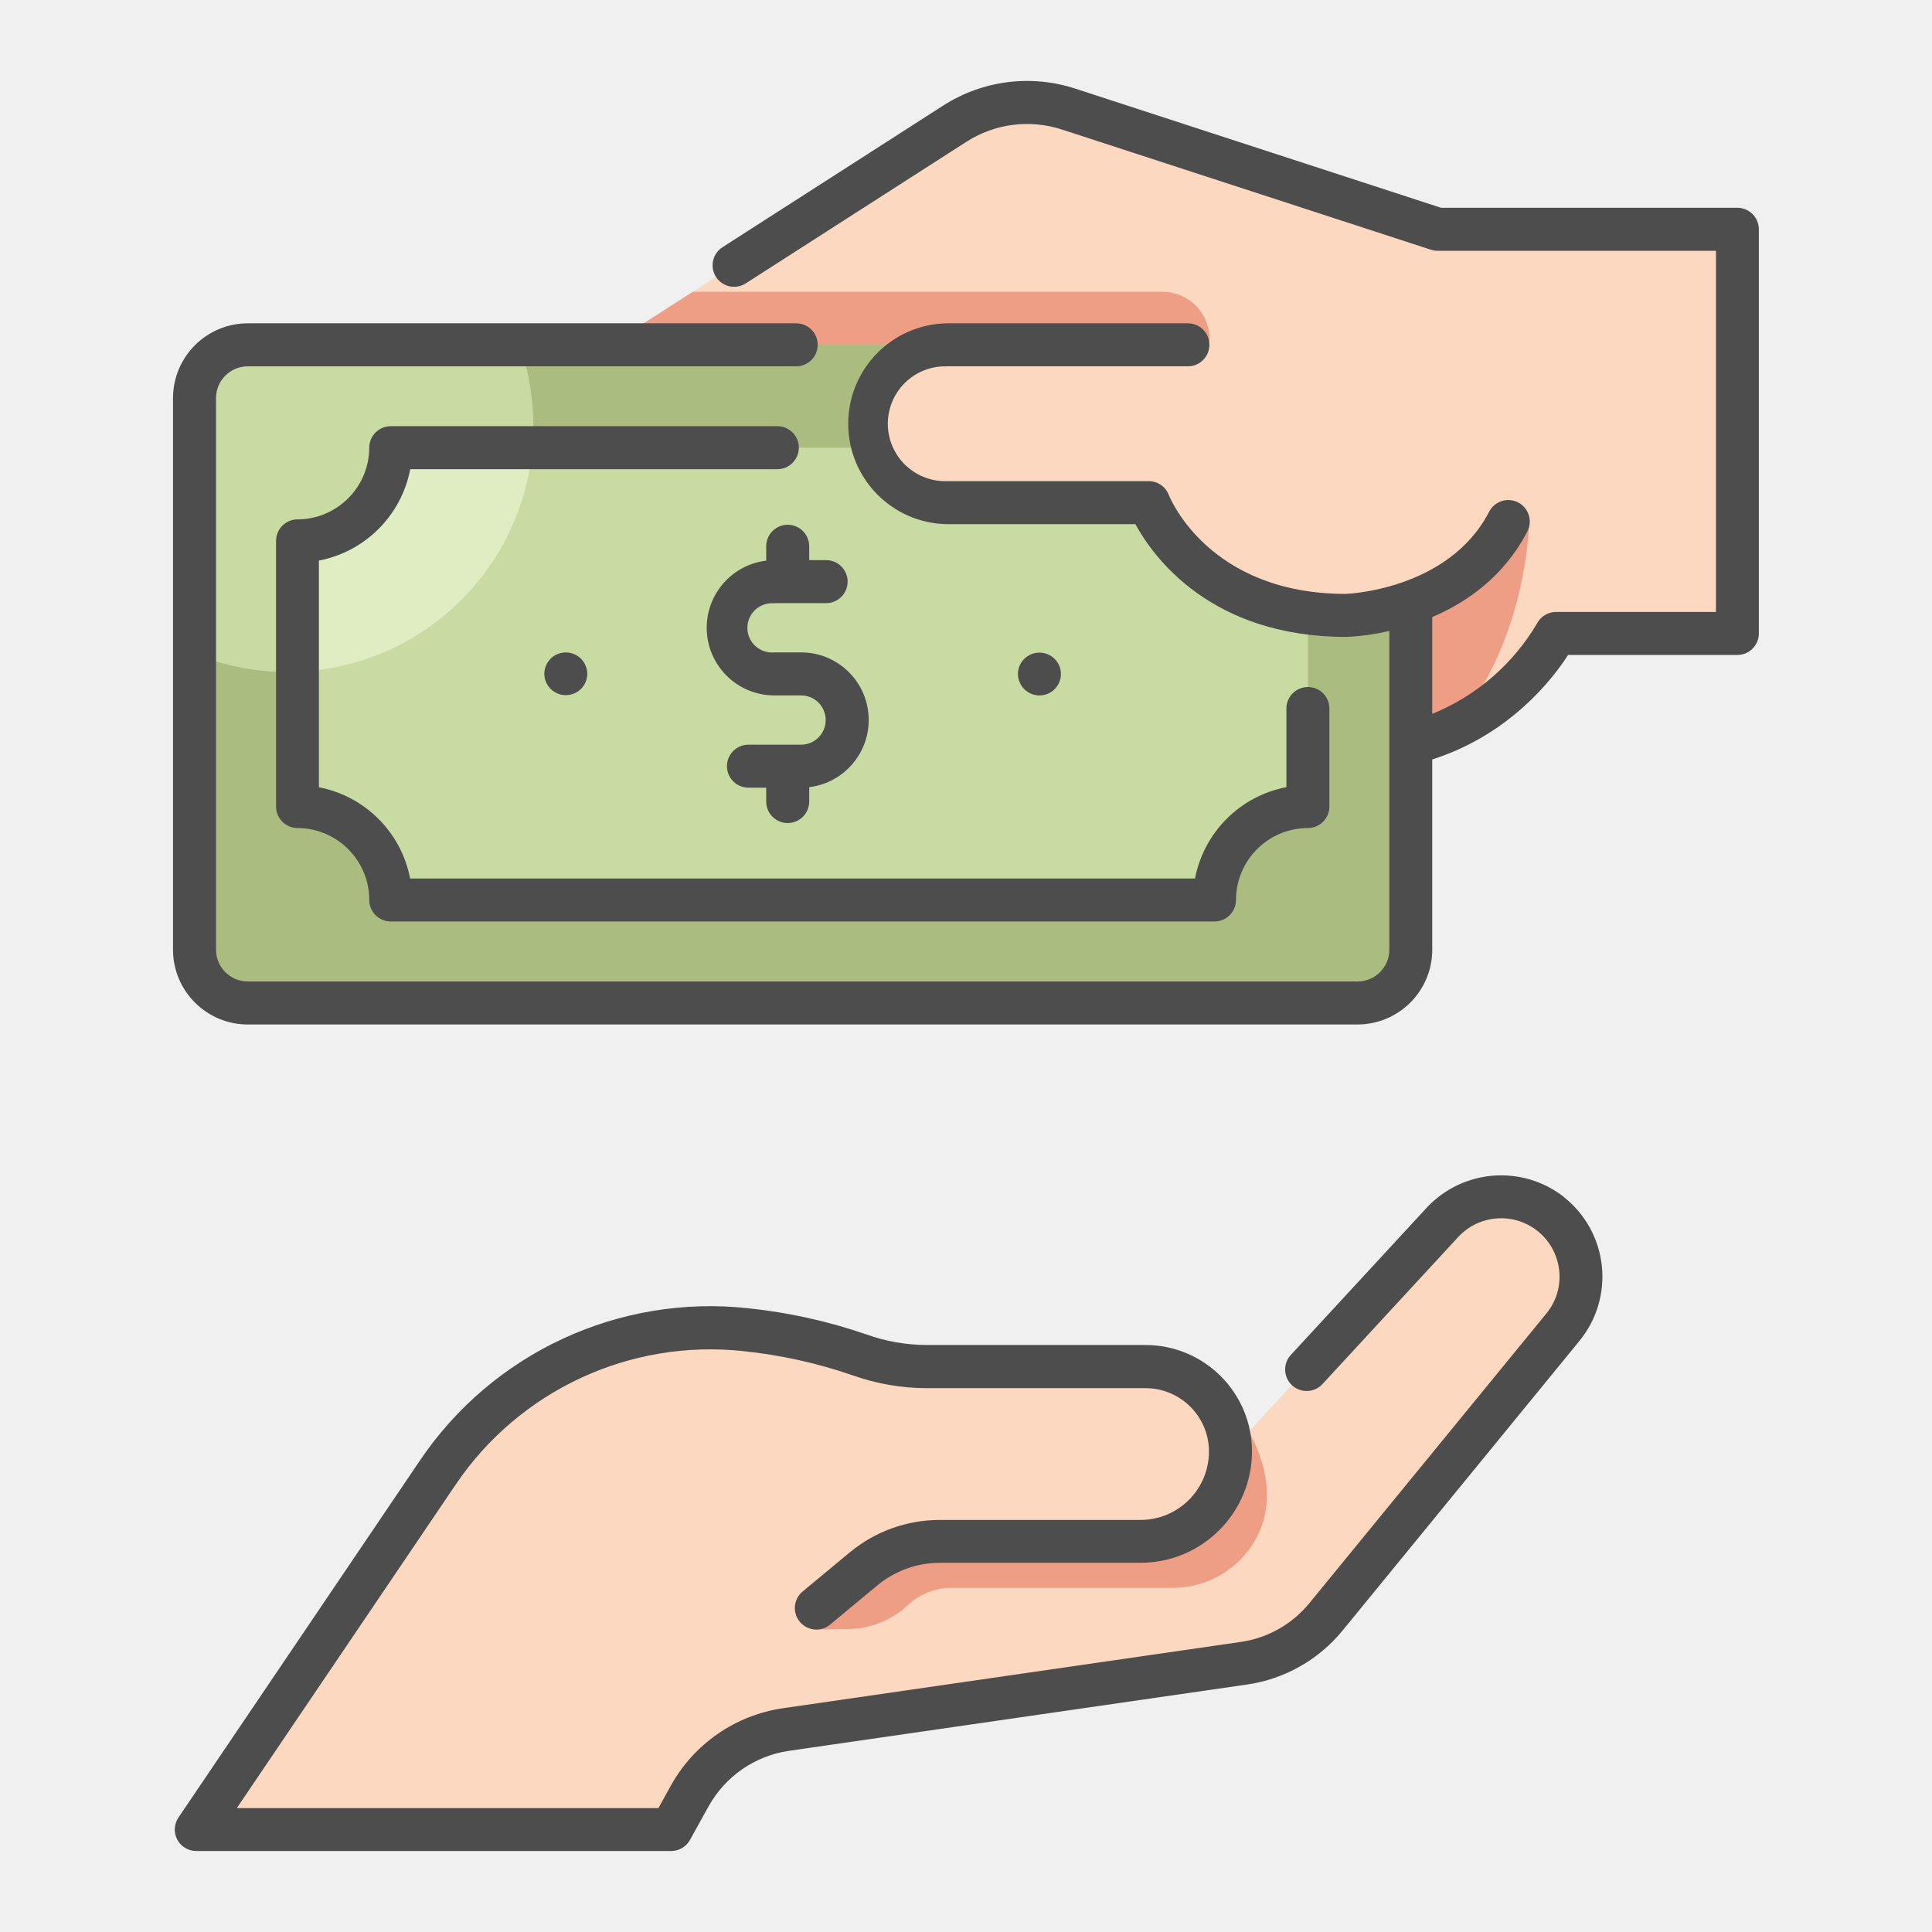
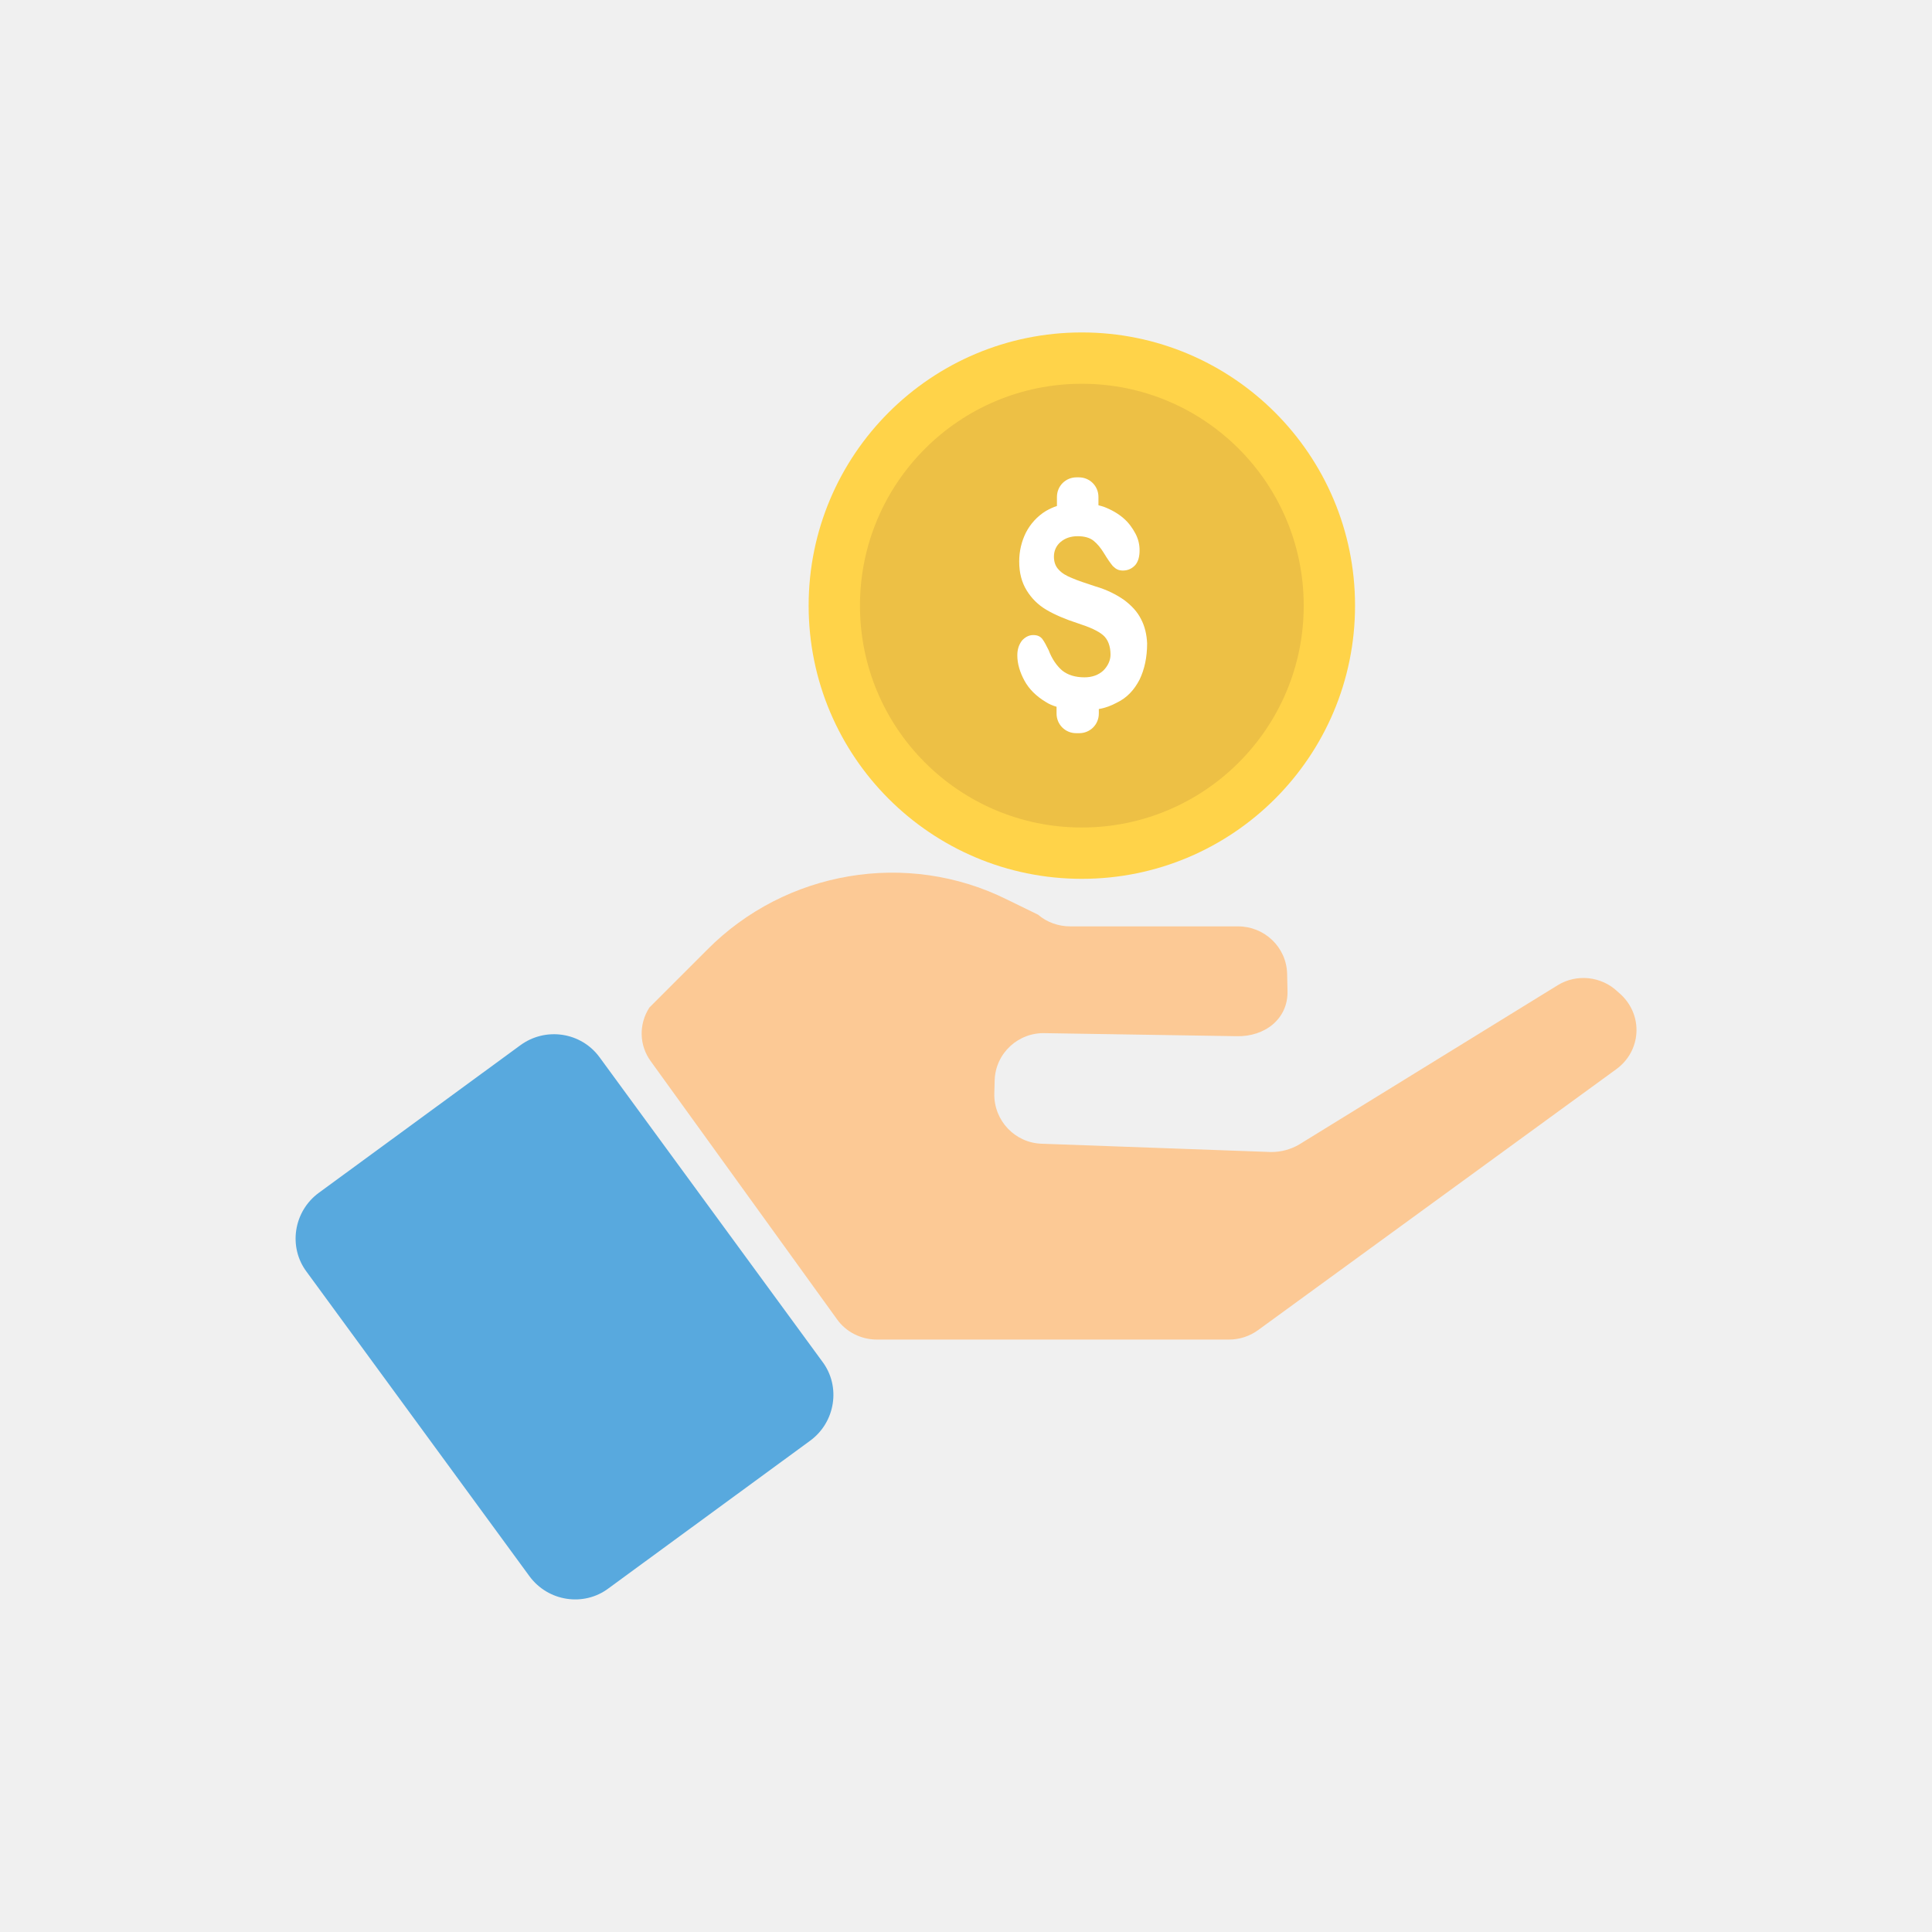
- <svg xmlns="http://www.w3.org/2000/svg" id="icon" viewBox="0 0 512 512">
-   <defs>
-     <style>.cls-1{fill:#fcd8c0;}.cls-2{fill:#ef9e86;}.cls-3{fill:#aabc80;}.cls-4{fill:#c7dba2;}.cls-5{fill:#e0edc3;}.cls-6{fill:#4d4d4d;}</style>
-   </defs>
-   <path class="cls-1" d="M143.64,103,253,32.8a35.59,35.59,0,0,1,30.24-3.88L381,60.76h79.48V167.87H412.37s-15.95,30.86-53.54,30.86H143.64Z" />
-   <path class="cls-2" d="M405.28,137.77,243.77,91.86h76.77v-2A12.5,12.5,0,0,0,308,77.32H183.62l-40,25.65v95.76H358.83a60.85,60.85,0,0,0,25.81-5.54C405,170.43,405.28,137.77,405.28,137.77Z" />
-   <path class="cls-3" d="M51.55,105.49v146.2A14.11,14.11,0,0,0,65.66,265.8H359.75a14.11,14.11,0,0,0,14.11-14.11V91.38H65.66A14.11,14.11,0,0,0,51.55,105.49Z" />
-   <path class="cls-4" d="M51.55,105.49v67.77a65.16,65.16,0,0,0,86.13-81.88h-72A14.11,14.11,0,0,0,51.55,105.49Z" />
-   <path class="cls-4" d="M346.61,213.79a24.76,24.76,0,0,0-24.76,24.76H103.56a24.76,24.76,0,0,0-24.75-24.76v-70.4a24.75,24.75,0,0,0,24.75-24.75H321.85a24.75,24.75,0,0,0,24.76,24.75Z" />
-   <path class="cls-1" d="M399.62,138.39c-12.6,24.08-43,24.7-43,24.7-40.74,0-52.23-29.88-52.23-29.88H250.89A20.91,20.91,0,0,1,230,112.3h0a20.92,20.92,0,0,1,20.91-20.92H314.8l60.61-9.21a22,22,0,0,1,25.32,22.51Z" />
-   <path class="cls-1" d="M52,484.85l63.89-94.43a87.34,87.34,0,0,1,81.76-38,134.23,134.23,0,0,1,30,6.64,53.6,53.6,0,0,0,17.81,3.13h58.1a22.49,22.49,0,0,1,22.49,22.49h0l56.18-60.73a21.17,21.17,0,0,1,28.71-2.2h0a21.18,21.18,0,0,1,3.23,30l-62.76,76.74a34.51,34.51,0,0,1-21.78,12.32L208.21,458.35a34.76,34.76,0,0,0-25.42,17.57l-4.94,8.93Z" />
-   <path class="cls-2" d="M304.57,410.23H238.18l-22,17.73v3.88l8.59-.11a23.64,23.64,0,0,0,15.44-6l.71-.63a16.82,16.82,0,0,1,11.26-4.31h58.36A25.12,25.12,0,0,0,334,405.37c2.54-6.31,2.86-14.65-2.58-25.19l-.83-.41-4.52,4.89C325.83,403.54,304.57,410.23,304.57,410.23Z" />
-   <path class="cls-5" d="M141.09,118.64H103.56a24.75,24.75,0,0,1-24.75,24.75V178A65.13,65.13,0,0,0,141.09,118.64Z" />
-   <path class="cls-6" d="M460.45,55.06H381.88L285,23.5A41.13,41.13,0,0,0,249.92,28L191.55,65.46a5.7,5.7,0,1,0,6.16,9.59L256.07,37.6a29.75,29.75,0,0,1,25.4-3.26l97.74,31.84a5.84,5.84,0,0,0,1.76.28h73.78v95.71H412.37a5.7,5.7,0,0,0-5.06,3.08,57.27,57.27,0,0,1-27.75,23.93V163.53c9.13-3.9,18.92-10.68,25.1-22.49a5.7,5.7,0,1,0-10.09-5.29c-10.84,20.71-37.78,21.63-37.92,21.64-36.08,0-46.49-25.18-46.91-26.23a5.69,5.69,0,0,0-5.32-3.65H250.89a15.22,15.22,0,1,1,0-30.43H314.8a5.7,5.7,0,0,0,0-11.4H250.89a26.62,26.62,0,0,0,0,53.23h50c4.76,8.73,20,29.88,55.91,29.88a62.35,62.35,0,0,0,11.39-1.59v84.49a8.42,8.42,0,0,1-8.41,8.41H65.66a8.42,8.42,0,0,1-8.41-8.41V105.49a8.42,8.42,0,0,1,8.41-8.41H211a5.7,5.7,0,0,0,0-11.4H65.66a19.84,19.84,0,0,0-19.81,19.81v146.2A19.83,19.83,0,0,0,65.66,271.5H359.75a19.83,19.83,0,0,0,19.81-19.81V201.26c20.43-6.51,31.87-21.24,36-27.69h44.85a5.7,5.7,0,0,0,5.7-5.7V60.76A5.7,5.7,0,0,0,460.45,55.06Z" />
-   <path class="cls-6" d="M84.51,208.63V148.56a30.53,30.53,0,0,0,24.21-24.22H206a5.7,5.7,0,1,0,0-11.4H103.56a5.7,5.7,0,0,0-5.7,5.7,19.08,19.08,0,0,1-19,19,5.7,5.7,0,0,0-5.7,5.7v70.4a5.7,5.7,0,0,0,5.7,5.7,19.08,19.08,0,0,1,19,19.06,5.7,5.7,0,0,0,5.7,5.7H321.85a5.7,5.7,0,0,0,5.7-5.7,19.08,19.08,0,0,1,19.06-19.06,5.7,5.7,0,0,0,5.69-5.7V188a5.7,5.7,0,1,0-11.39,0v20.6a30.53,30.53,0,0,0-24.22,24.22h-208A30.52,30.52,0,0,0,84.51,208.63Z" />
-   <path class="cls-6" d="M205.22,159.84h13.71a5.7,5.7,0,1,0,0-11.4h-4.48v-3.67a5.7,5.7,0,0,0-11.4,0v3.81a17.92,17.92,0,0,0,2.17,35.71h7.07a6.53,6.53,0,0,1,0,13.06H198.58a5.7,5.7,0,1,0,0,11.39h4.47v3.67a5.7,5.7,0,0,0,11.4,0V208.6a17.92,17.92,0,0,0-2.16-35.71h-7.07a6.53,6.53,0,1,1,0-13Z" />
-   <path class="cls-6" d="M145.92,174.57a5.7,5.7,0,0,0-1.67,4,6,6,0,0,0,.11,1.13,5.56,5.56,0,0,0,.33,1,4.55,4.55,0,0,0,.53,1,5.26,5.26,0,0,0,.7.86,4.91,4.91,0,0,0,.87.71,6.18,6.18,0,0,0,1,.53,6.3,6.3,0,0,0,1.07.32,5.21,5.21,0,0,0,1.11.1,5.71,5.71,0,0,0,4-1.66,5.9,5.9,0,0,0,.71-.86,7.28,7.28,0,0,0,.53-1,6.33,6.33,0,0,0,.31-1,4.72,4.72,0,0,0,.12-1.13,5.7,5.7,0,0,0-9.73-4Z" />
-   <path class="cls-6" d="M270.72,181.76a6.49,6.49,0,0,0,.71.86,5.67,5.67,0,0,0,8.76-.86,4.55,4.55,0,0,0,.53-1,5.56,5.56,0,0,0,.33-1,6,6,0,0,0,.11-1.11,5.7,5.7,0,0,0-11.4,0,6,6,0,0,0,.12,1.11,5.53,5.53,0,0,0,.32,1A6.29,6.29,0,0,0,270.72,181.76Z" />
-   <path class="cls-6" d="M414.52,317.26a27,27,0,0,0-36.43,2.8l-36,39a5.7,5.7,0,0,0,8.37,7.74l36-39a15.48,15.48,0,0,1,26.74,8.85,15.34,15.34,0,0,1-3.41,11.46L347,424.85a28.8,28.8,0,0,1-18.19,10.28L207.4,452.71a40.66,40.66,0,0,0-29.59,20.45l-3.32,6H62.76l57.87-85.54a81.45,81.45,0,0,1,76.42-35.55,129.29,129.29,0,0,1,28.75,6.35,59.15,59.15,0,0,0,19.7,3.46h58.1a16.82,16.82,0,0,1,16.79,16.79,18.15,18.15,0,0,1-18.13,18.13H249a37.31,37.31,0,0,0-23.79,8.59l-12.5,10.37a5.7,5.7,0,0,0,3.65,10.09,5.62,5.62,0,0,0,3.63-1.32l12.5-10.37a25.93,25.93,0,0,1,16.51-6h53.26a29.57,29.57,0,0,0,29.53-29.53,28.23,28.23,0,0,0-28.19-28.19H245.5a47.82,47.82,0,0,1-15.92-2.81,140.69,140.69,0,0,0-31.29-6.93,92.83,92.83,0,0,0-87.1,40.49L47.3,481.65A5.69,5.69,0,0,0,52,490.54H177.85a5.68,5.68,0,0,0,5-2.94l4.94-8.92A29.23,29.23,0,0,1,209,464l121.46-17.58a40.12,40.12,0,0,0,25.37-14.35l62.76-76.74a26.88,26.88,0,0,0-4.1-38.06Z" />
+ <svg xmlns="http://www.w3.org/2000/svg" id="Layer_1" style="enable-background:new 0 0 512 512;" version="1.1" viewBox="0 0 512 512" xml:space="preserve">
+   <style type="text/css">
+ 	.st0{fill:#FFD349;}
+ 	.st1{fill:#EDC045;}
+ 	.st2{fill:#FFFFFF;}
+ 	.st3{fill:#58A9DE;}
+ 	.st4{fill:#FCC995;}
+ </style>
+   <g>
+     <circle class="st0" cx="286.7" cy="160.5" r="72.4" />
+     <circle class="st1" cx="286.7" cy="160.5" r="58.8" />
+     <path class="st2" d="M302.4,164.1c-1-2-2.5-3.6-4.5-5.1c-2-1.4-4.5-2.7-7.6-3.6c-2.7-0.9-4.6-1.5-6.2-2.2c-1.5-0.6-2.7-1.3-3.5-2.2   c-0.9-0.9-1.3-2.1-1.3-3.5c0-1.5,0.6-2.9,1.8-3.9c1.2-1,2.7-1.5,4.5-1.5c1.8,0,3.2,0.4,4.2,1.2c1,0.8,1.9,1.9,2.7,3.2   c0.9,1.5,1.8,2.8,2.4,3.5c0.8,0.8,1.5,1.2,2.7,1.2c1.4,0,2.5-0.6,3.3-1.5c0.8-1,1.1-2.3,1.1-3.9c0-1.4-0.3-2.9-1.1-4.4   c-0.8-1.5-1.8-2.9-3.2-4.1c-1.4-1.2-3.1-2.2-5.2-3c-0.4-0.1-0.9-0.3-1.4-0.4v-2.2c0-2.9-2.3-5.2-5.2-5.2h-0.6   c-2.9,0-5.2,2.3-5.2,5.2v2.4c-1,0.3-2,0.8-2.9,1.3c-2.3,1.4-4.1,3.4-5.3,5.7c-1.2,2.4-1.8,5-1.8,7.7c0,3.1,0.7,5.6,2,7.7   c1.3,2.1,3,3.8,5.2,5.1c2.2,1.3,5,2.5,8.4,3.6c3.1,1,5.3,2,6.6,3.1c1.3,1.1,2,2.9,2,5.2c0,1.5-0.7,3-1.9,4.2c-1.3,1.2-3,1.8-5,1.8   c-2.4,0-4.4-0.6-5.9-1.8c-1.4-1.2-2.7-3-3.6-5.4c-0.6-1.2-1.1-2.2-1.7-3c-0.6-0.7-1.3-1-2.4-1c-1.2,0-2.2,0.6-3,1.5   c-0.8,1.1-1.2,2.3-1.2,3.9c0,2.2,0.7,4.5,1.9,6.7s3.1,4.1,5.6,5.6c0.9,0.6,1.9,1,2.9,1.3v1.8c0,2.9,2.3,5.2,5.2,5.2h0.8   c2.9,0,5.2-2.3,5.2-5.2v-1.2c1.8-0.3,3.3-0.9,4.8-1.7c2.7-1.3,4.6-3.4,6-6.1c1.3-2.7,2-5.9,2-9.6   C303.9,168.2,303.4,166,302.4,164.1z" />
+     <path class="st3" d="M137.9,277l-53.4,39.1c-6.7,4.9-8.2,14.4-3.2,21l59,80.6c4.9,6.7,14.4,8.2,21,3.2l53.4-39.1   c6.7-4.9,8.2-14.4,3.2-21l-59-80.6C154,273.5,144.6,272.1,137.9,277z" />
+     <path class="st4" d="M172.5,281.3l49.3,68.3c2.4,3.4,6.4,5.4,10.6,5.4h93.3c2.8,0,5.5-0.9,7.7-2.5l95-69.2c6.5-4.8,7.1-14,1.3-19.6   l-1-0.9c-4.3-4.1-10.9-4.8-15.9-1.7l-68.5,42.2c-2.2,1.3-4.8,2-7.4,2l-60.8-2.2c-7.1-0.2-12.7-6.1-12.6-13.2l0.1-3.6   c0.2-7.2,6.3-12.8,13.5-12.5l50.6,0.8c7.5,0.2,13.7-4.6,13.5-12l-0.1-4.6c-0.2-7-6-12.5-13-12.5h-44.5c-3.1,0-6.2-1.1-8.5-3.1   l-8.2-4c-26.5-13.2-58.7-7.7-79.5,13.3L172.1,267C169.2,271.5,169.4,277.1,172.5,281.3z" />
+   </g>
</svg>
